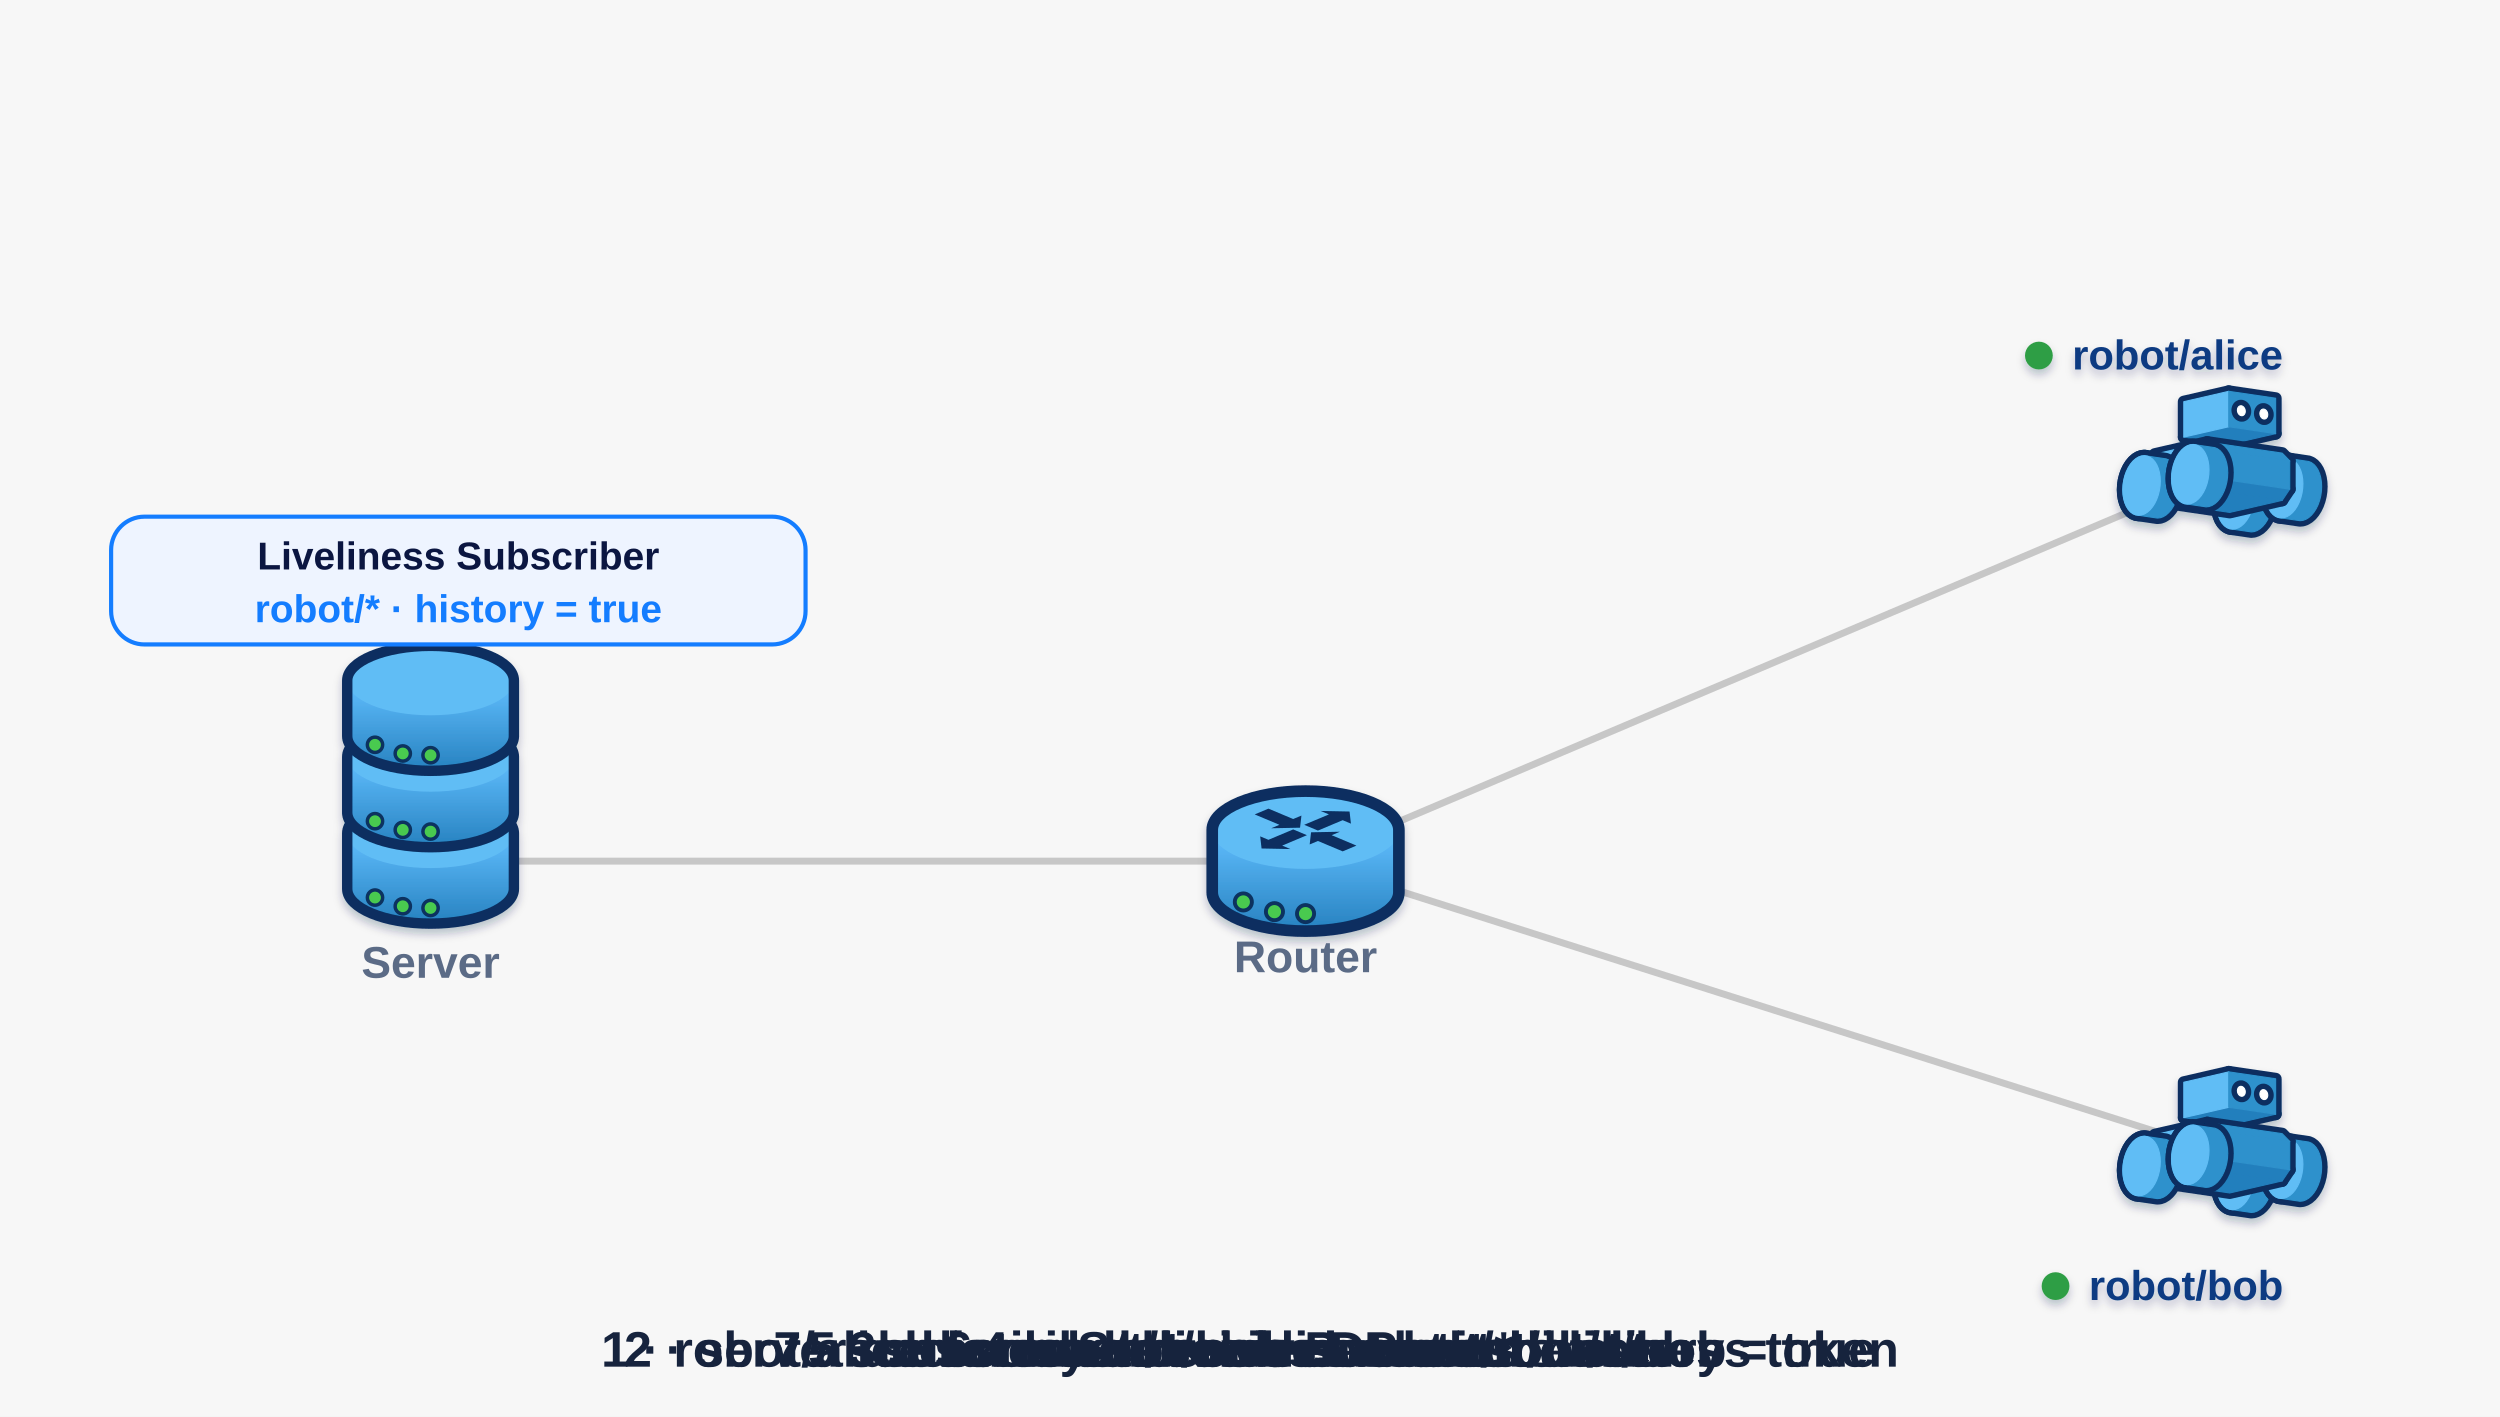
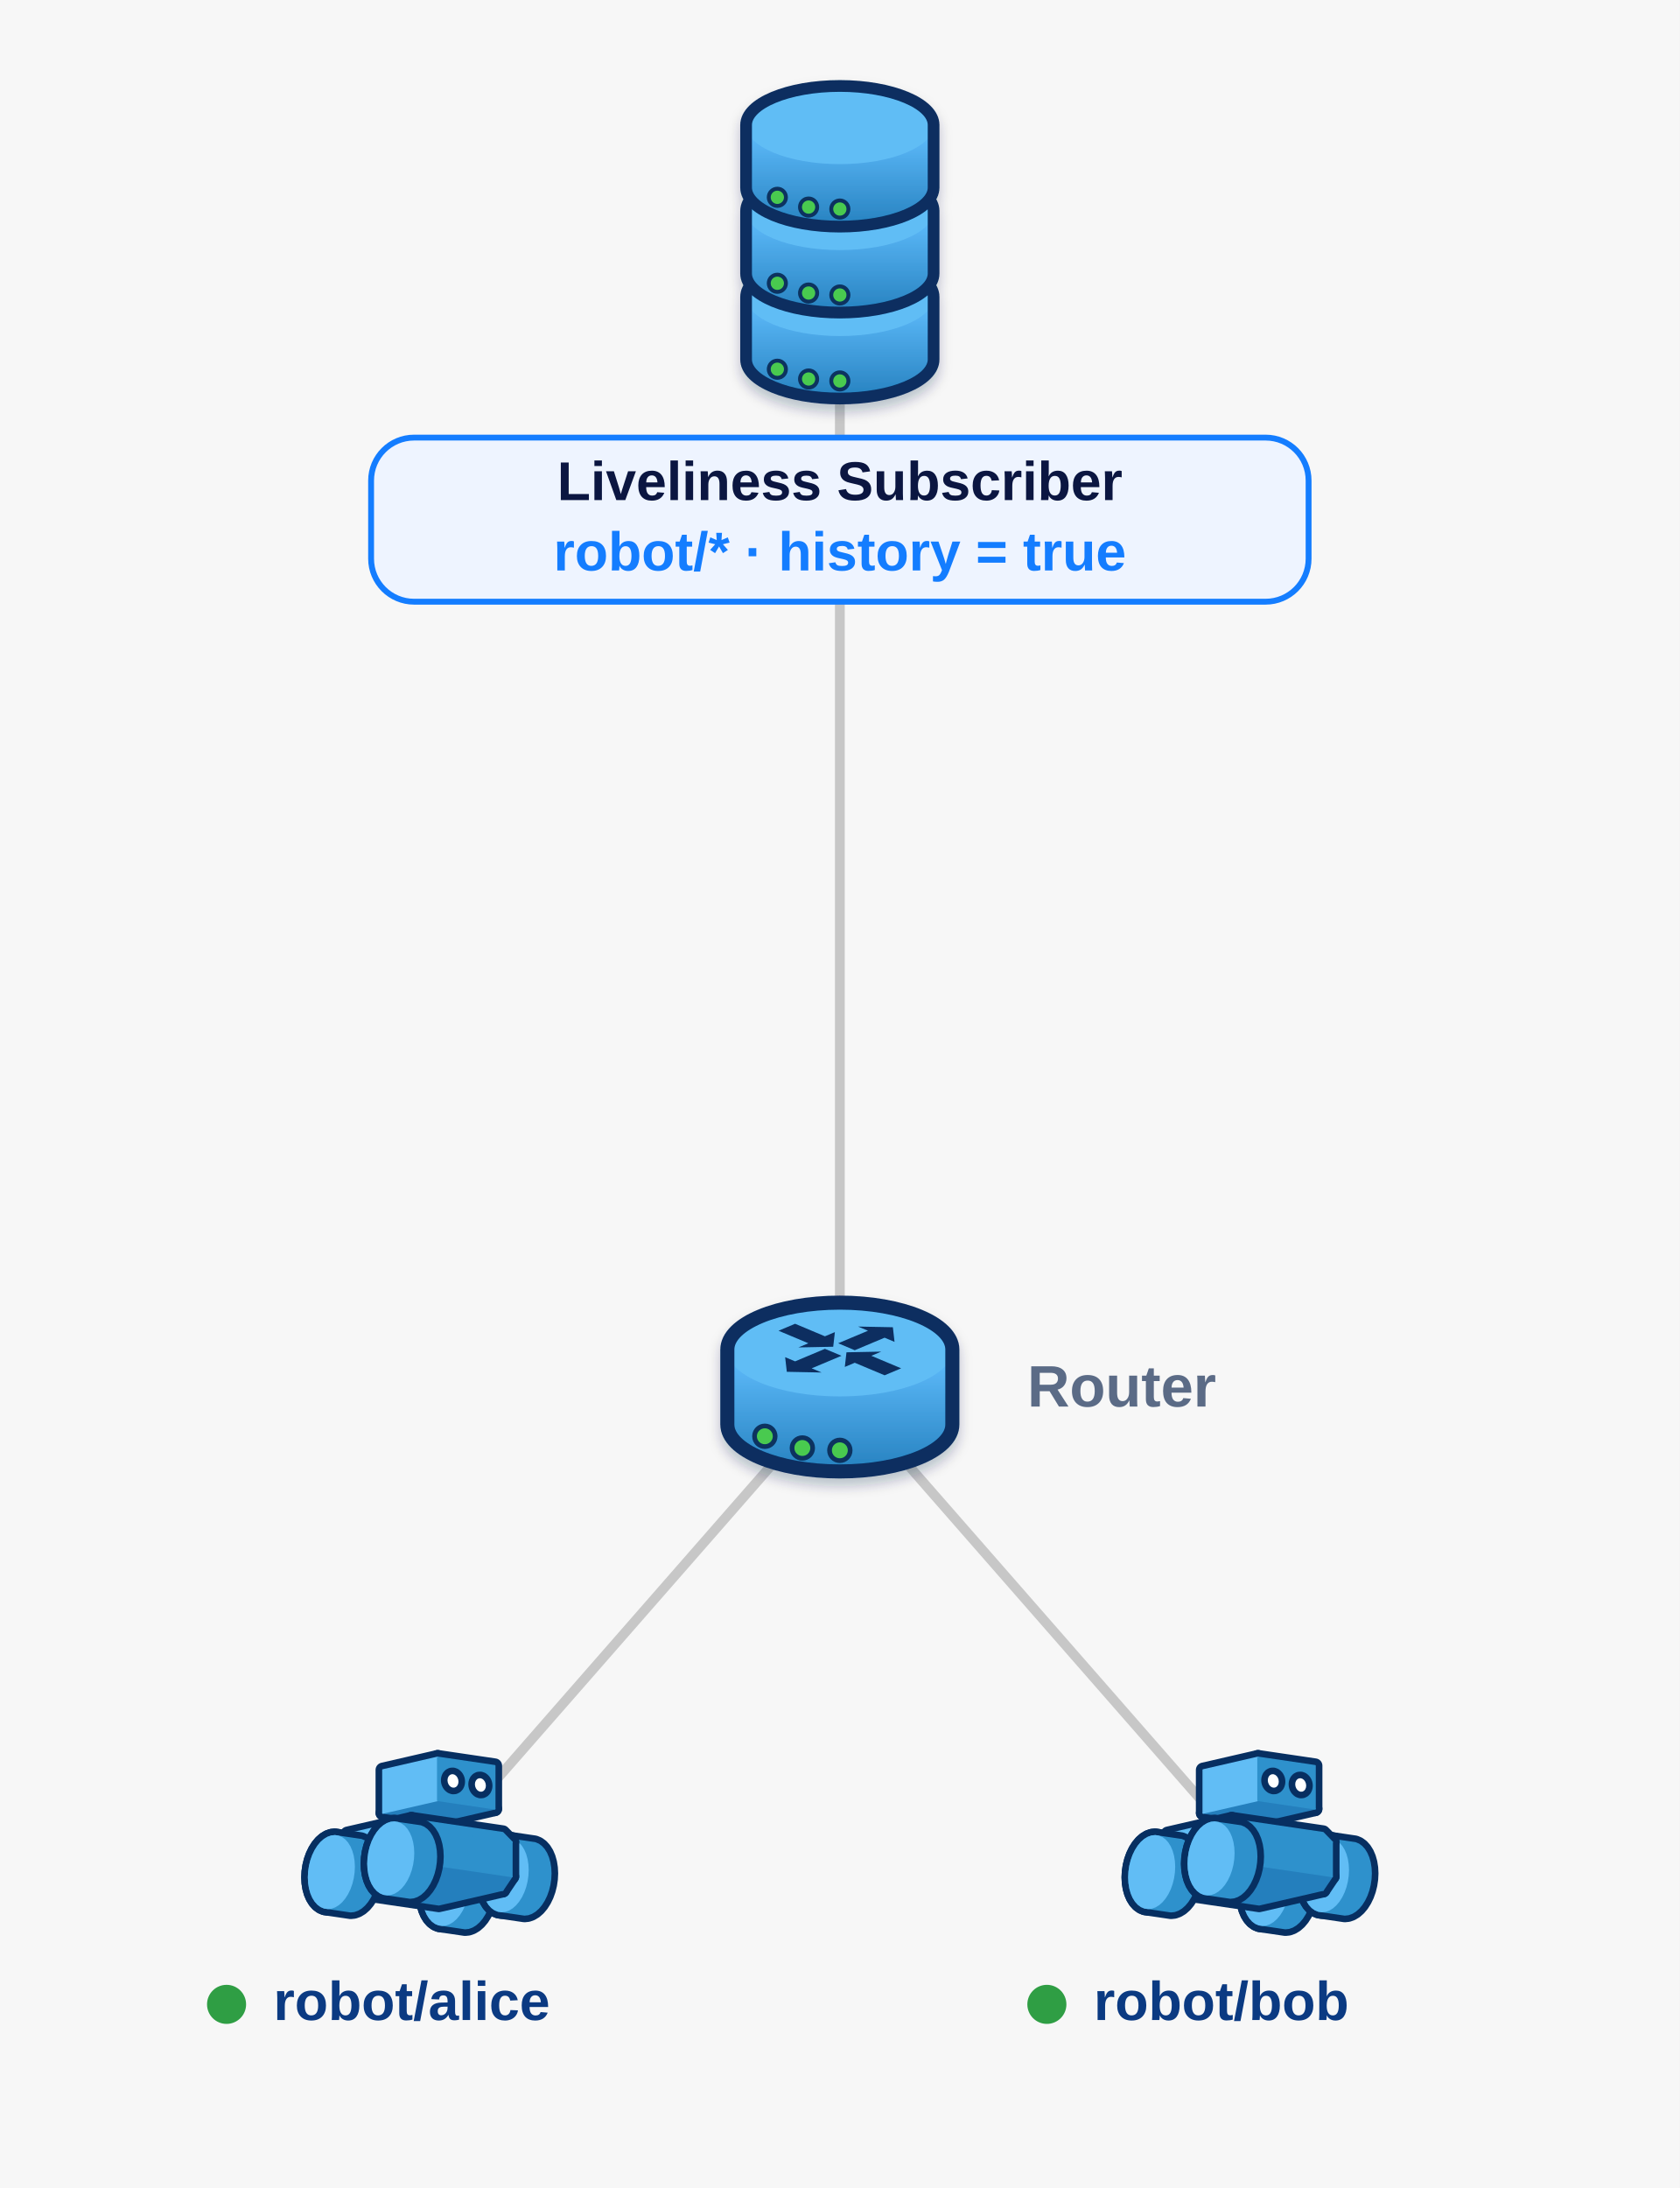
- <svg xmlns="http://www.w3.org/2000/svg" viewBox="0 0 900 510" role="img" aria-labelledby="title desc">
+ <svg xmlns="http://www.w3.org/2000/svg" viewBox="0 0 430 560" role="img" aria-labelledby="title desc">
  <defs>
    <linearGradient id="node-fill" x1="0" x2="0" y1="0" y2="1">
      <stop offset="0" stop-color="#62bfff" />
      <stop offset="1" stop-color="#247fbd" />
    </linearGradient>
    <linearGradient id="robot-fill" x1="0" x2="0" y1="0" y2="1">
      <stop offset="0" stop-color="#5bbcff" />
      <stop offset="1" stop-color="#1f78c9" />
    </linearGradient>
    <filter id="softShadow" x="-25%" y="-25%" width="150%" height="150%">
      <feDropShadow dx="0" dy="2" stdDeviation="1.5" flood-color="#0b2547" flood-opacity=".25" />
    </filter>
    <g id="computer">
      <path d="M-24,-8 v16 c0,6 11,11 24,11s24,-5 24,-11V-8" fill="url(#node-fill)" />
      <ellipse cx="0" cy="-8" rx="24" ry="10" fill="#61bdf5" />
      <path d="M -24,-8 A 24 10 0 0 1 24,-8 V 8 A 24 10 0 0 1 -24,8 Z" fill="none" stroke="#072f61" stroke-width="3" stroke-linejoin="round" />
      <circle cx="-16" cy="10.5" r="2.2" fill="#49ca50" stroke="#07315f" stroke-width="1" />
      <circle cx="-8" cy="13" r="2.2" fill="#49ca50" stroke="#07315f" stroke-width="1" />
      <circle cx="0" cy="13.5" r="2.2" fill="#49ca50" stroke="#07315f" stroke-width="1" />
    </g>
    <g id="node">
      <use href="#computer" />
      <g transform="translate(0, -8) scale(1, 0.42)">
        <polygon points="-16,-2.5 -7,-2.5 -7,-5.5 -2,0 -7,5.5 -7,2.5 -16,2.5" transform="rotate(45)" fill="#072f61" />
        <polygon points="-16,-2.5 -7,-2.5 -7,-5.5 -2,0 -7,5.5 -7,2.5 -16,2.5" transform="rotate(225)" fill="#072f61" />
        <polygon points="2,-2.5 11,-2.5 11,-5.5 16,0 11,5.5 11,2.5 2,2.5" transform="rotate(-45)" fill="#072f61" />
        <polygon points="2,-2.5 11,-2.5 11,-5.5 16,0 11,5.5 11,2.5 2,2.5" transform="rotate(135)" fill="#072f61" />
      </g>
    </g>
    <g id="robot" transform="translate(0, 1) scale(0.18) translate(-400, -300)">
      <g id="wheel_bl">
        <g stroke="#072f61" stroke-width="16" stroke-linejoin="round" fill="none">
          <polygon points="392.63,336.34 392.94,330.12 393.85,323.91 395.35,317.87 397.40,312.13 399.95,306.86 402.93,302.16 406.27,298.17 409.89,294.98 413.71,292.66 417.62,291.27 421.53,290.86 446.51,294.54 450.33,295.10 453.95,296.63 457.29,299.08 460.27,302.40 462.82,306.51 464.87,311.30 466.37,316.65 467.28,322.44 467.59,328.52 467.28,334.74 466.37,340.95 464.87,346.99 462.82,352.73 460.27,358.00 457.29,362.70 453.95,366.69 450.33,369.88 446.51,372.20 442.60,373.59 438.70,374.00 413.71,370.32 409.89,369.76 406.27,368.23 402.93,365.78 399.95,362.46 397.40,358.35 395.35,353.56 393.85,348.21 392.94,342.42" />
          <polygon points="442.60,324.84 442.30,318.76 441.38,312.97 439.88,307.61 437.83,302.82 435.29,298.72 432.30,295.40 428.96,292.95 425.34,291.42 421.53,290.86 417.62,291.27 413.71,292.66 409.89,294.98 406.27,298.17 402.93,302.16 399.95,306.86 397.40,312.13 395.35,317.87 393.85,323.91 392.94,330.12 392.63,336.34 392.94,342.42 393.85,348.21 395.35,353.56 397.40,358.35 399.95,362.46 402.93,365.78 406.27,368.23 409.89,369.76 413.71,370.32 417.62,369.90 421.53,368.52 425.34,366.20 428.96,363.01 432.30,359.01 435.29,354.32 437.83,349.04 439.88,343.31 441.38,337.27 442.30,331.06" />
        </g>
        <g stroke-linejoin="round">
          <polygon points="392.63,336.34 392.94,330.12 393.85,323.91 395.35,317.87 397.40,312.13 399.95,306.86 402.93,302.16 406.27,298.17 409.89,294.98 413.71,292.66 417.62,291.27 421.53,290.86 446.51,294.54 450.33,295.10 453.95,296.63 457.29,299.08 460.27,302.40 462.82,306.51 464.87,311.30 466.37,316.65 467.28,322.44 467.59,328.52 467.28,334.74 466.37,340.95 464.87,346.99 462.82,352.73 460.27,358.00 457.29,362.70 453.95,366.69 450.33,369.88 446.51,372.20 442.60,373.59 438.70,374.00 413.71,370.32 409.89,369.76 406.27,368.23 402.93,365.78 399.95,362.46 397.40,358.35 395.35,353.56 393.85,348.21 392.94,342.42" fill="#2e91cc" stroke="#2e91cc" stroke-width="1.5" />
          <polygon points="442.60,324.84 442.30,318.76 441.38,312.97 439.88,307.61 437.83,302.82 435.29,298.72 432.30,295.40 428.96,292.95 425.34,291.42 421.53,290.86 417.62,291.27 413.71,292.66 409.89,294.98 406.27,298.17 402.93,302.16 399.95,306.86 397.40,312.13 395.35,317.87 393.85,323.91 392.94,330.12 392.63,336.34 392.94,342.42 393.85,348.21 395.35,353.56 397.40,358.35 399.95,362.46 402.93,365.78 406.27,368.23 409.89,369.76 413.71,370.32 417.62,369.90 421.53,368.52 425.34,366.20 428.96,363.01 432.30,359.01 435.29,354.32 437.83,349.04 439.88,343.31 441.38,337.27 442.30,331.06" fill="#61bdf5" stroke="#61bdf5" stroke-width="1.5" />
        </g>
      </g>
      <g id="wheel_fl">
        <g stroke="#072f61" stroke-width="16" stroke-linejoin="round" fill="none">
          <polygon points="457.60,321.38 457.90,315.16 458.82,308.95 460.32,302.91 462.37,297.18 464.92,291.90 467.90,287.20 471.24,283.21 474.86,280.02 478.68,277.70 482.58,276.31 486.49,275.90 511.48,279.58 515.29,280.14 518.92,281.67 522.26,284.12 525.24,287.44 527.79,291.55 529.84,296.34 531.34,301.69 532.25,307.48 532.56,313.56 532.25,319.78 531.34,325.99 529.84,332.03 527.79,337.77 525.24,343.04 522.26,347.74 518.92,351.73 515.29,354.93 511.48,357.24 507.57,358.63 503.66,359.04 478.68,355.36 474.86,354.80 471.24,353.27 467.90,350.82 464.92,347.50 462.37,343.39 460.32,338.60 458.82,333.25 457.90,327.46" />
          <polygon points="507.57,309.88 507.26,303.80 506.35,298.01 504.85,292.65 502.80,287.87 500.25,283.76 497.27,280.44 493.93,277.99 490.31,276.46 486.49,275.90 482.58,276.31 478.68,277.70 474.86,280.02 471.24,283.21 467.90,287.20 464.92,291.90 462.37,297.18 460.32,302.91 458.82,308.95 457.90,315.16 457.60,321.38 457.90,327.46 458.82,333.25 460.32,338.60 462.37,343.39 464.92,347.50 467.90,350.82 471.24,353.27 474.86,354.80 478.68,355.36 482.58,354.95 486.49,353.56 490.31,351.24 493.93,348.05 497.27,344.05 500.25,339.36 502.80,334.08 504.85,328.35 506.35,322.31 507.26,316.10" />
        </g>
        <g stroke-linejoin="round">
          <polygon points="457.60,321.38 457.90,315.16 458.82,308.95 460.32,302.91 462.37,297.18 464.92,291.90 467.90,287.20 471.24,283.21 474.86,280.02 478.68,277.70 482.58,276.31 486.49,275.90 511.48,279.58 515.29,280.14 518.92,281.67 522.26,284.12 525.24,287.44 527.79,291.55 529.84,296.34 531.34,301.69 532.25,307.48 532.56,313.56 532.25,319.78 531.34,325.99 529.84,332.03 527.79,337.77 525.24,343.04 522.26,347.74 518.92,351.73 515.29,354.93 511.48,357.24 507.57,358.63 503.66,359.04 478.68,355.36 474.86,354.80 471.24,353.27 467.90,350.82 464.92,347.50 462.37,343.39 460.32,338.60 458.82,333.25 457.90,327.46" fill="#2e91cc" stroke="#2e91cc" stroke-width="1.5" />
          <polygon points="507.57,309.88 507.26,303.80 506.35,298.01 504.85,292.65 502.80,287.87 500.25,283.76 497.27,280.44 493.93,277.99 490.31,276.46 486.49,275.90 482.58,276.31 478.68,277.70 474.86,280.02 471.24,283.21 467.90,287.20 464.92,291.90 462.37,297.18 460.32,302.91 458.82,308.95 457.90,315.16 457.60,321.38 457.90,327.46 458.82,333.25 460.32,338.60 462.37,343.39 464.92,347.50 467.90,350.82 471.24,353.27 474.86,354.80 478.68,355.36 482.58,354.95 486.49,353.56 490.31,351.24 493.93,348.05 497.27,344.05 500.25,339.36 502.80,334.08 504.85,328.35 506.35,322.31 507.26,316.10" fill="#61bdf5" stroke="#61bdf5" stroke-width="1.5" />
        </g>
      </g>
      <g id="head">
        <g stroke="#072f61" stroke-width="16" stroke-linejoin="round" fill="none">
          <polygon points="348.78,247.58 411.24,256.78 471.22,242.98 408.75,233.77" />
          <polygon points="348.78,247.58 408.75,233.77 408.75,186.59 348.78,200.40" />
          <polygon points="408.75,233.77 471.22,242.98 471.22,195.80 408.75,186.59" />
        </g>
        <g stroke-linejoin="round">
          <polygon points="348.78,247.58 411.24,256.78 471.22,242.98 408.75,233.77" fill="#247fbd" stroke="#247fbd" stroke-width="1.5" />
          <polygon points="348.78,247.58 408.75,233.77 408.75,186.59 348.78,200.40" fill="#61bdf5" stroke="#61bdf5" stroke-width="1.5" />
          <polygon points="408.75,233.77 471.22,242.98 471.22,195.80 408.75,186.59" fill="#2e91cc" stroke="#2e91cc" stroke-width="1.5" />
        </g>
      </g>
      <g id="eyes">
        <g stroke="#072f61" stroke-width="16" stroke-linejoin="round" fill="none">
          <polygon points="450.23,216.11 450.48,214.10 451.23,212.37 452.39,211.08 453.85,210.36 455.47,210.27 457.09,210.84 458.56,211.99 459.72,213.62 460.46,215.57 460.72,217.65 460.46,219.66 459.72,221.39 458.56,222.68 457.09,223.40 455.47,223.48 453.85,222.92 452.39,221.77 451.23,220.14 450.48,218.18" />
          <polygon points="420.24,211.69 420.50,209.68 421.24,207.95 422.40,206.66 423.87,205.94 425.49,205.85 427.11,206.42 428.57,207.57 429.73,209.20 430.48,211.15 430.73,213.23 430.48,215.24 429.73,216.97 428.57,218.26 427.11,218.98 425.49,219.06 423.87,218.50 422.40,217.35 421.24,215.72 420.50,213.77" />
        </g>
        <g stroke-linejoin="round">
          <polygon points="450.23,216.11 450.48,214.10 451.23,212.37 452.39,211.08 453.85,210.36 455.47,210.27 457.09,210.84 458.56,211.99 459.72,213.62 460.46,215.57 460.72,217.65 460.46,219.66 459.72,221.39 458.56,222.68 457.09,223.40 455.47,223.48 453.85,222.92 452.39,221.77 451.23,220.14 450.48,218.18" fill="white" stroke="white" stroke-width="1.5" />
          <polygon points="420.24,211.69 420.50,209.68 421.24,207.95 422.40,206.66 423.87,205.94 425.49,205.85 427.11,206.42 428.57,207.57 429.73,209.20 430.48,211.15 430.73,213.23 430.48,215.24 429.73,216.97 428.57,218.26 427.11,218.98 425.49,219.06 423.87,218.50 422.40,217.35 421.24,215.72 420.50,213.77" fill="white" stroke="white" stroke-width="1.5" />
        </g>
      </g>
      <g id="body">
        <g stroke="#072f61" stroke-width="16" stroke-linejoin="round" fill="none">
          <polygon points="310.04,333.29 410.00,348.02 479.96,331.91 380.01,317.18" />
          <polygon points="390.00,264.56 489.96,279.29 479.96,269.01 380.01,254.28" />
          <polygon points="380.01,317.18 479.96,331.91 489.96,317.03 390.00,302.30" />
          <polygon points="390.00,302.30 489.96,317.03 489.96,279.29 390.00,264.56" />
          <polygon points="310.04,333.29 380.01,317.18 390.00,302.30 390.00,264.56 380.01,254.28 310.04,270.39" />
        </g>
        <g stroke-linejoin="round">
          <polygon points="310.04,333.29 410.00,348.02 479.96,331.91 380.01,317.18" fill="#247fbd" stroke="#247fbd" stroke-width="1.5" />
          <polygon points="390.00,264.56 489.96,279.29 479.96,269.01 380.01,254.28" fill="#2e91cc" stroke="#2e91cc" stroke-width="1.5" />
          <polygon points="380.01,317.18 479.96,331.91 489.96,317.03 390.00,302.30" fill="#247fbd" stroke="#247fbd" stroke-width="1.5" />
          <polygon points="390.00,302.30 489.96,317.03 489.96,279.29 390.00,264.56" fill="#2e91cc" stroke="#2e91cc" stroke-width="1.5" />
          <polygon points="310.04,333.29 380.01,317.18 390.00,302.30 390.00,264.56 380.01,254.28 310.04,270.39" fill="#61bdf5" stroke="#61bdf5" stroke-width="1.5" />
        </g>
      </g>
      <g id="wheel_br">
        <g stroke="#072f61" stroke-width="16" stroke-linejoin="round" fill="none">
          <polygon points="267.44,317.89 267.75,311.67 268.66,305.46 270.16,299.42 272.21,293.69 274.76,288.41 277.74,283.72 281.08,279.72 284.71,276.53 288.52,274.21 292.43,272.83 296.34,272.41 321.32,276.09 325.14,276.65 328.76,278.18 332.10,280.63 335.08,283.95 337.63,288.06 339.68,292.85 341.18,298.20 342.10,303.99 342.40,310.07 342.10,316.29 341.18,322.50 339.68,328.55 337.63,334.28 335.08,339.55 332.10,344.25 328.76,348.24 325.14,351.44 321.32,353.75 317.42,355.14 313.51,355.55 288.52,351.87 284.71,351.31 281.08,349.78 277.74,347.33 274.76,344.01 272.21,339.90 270.16,335.12 268.66,329.76 267.75,323.97" />
          <polygon points="317.42,306.39 317.11,300.31 316.19,294.52 314.69,289.17 312.64,284.38 310.10,280.27 307.11,276.95 303.77,274.50 300.15,272.97 296.34,272.41 292.43,272.83 288.52,274.21 284.71,276.53 281.08,279.72 277.74,283.72 274.76,288.41 272.21,293.69 270.16,299.42 268.66,305.46 267.75,311.67 267.44,317.89 267.75,323.97 268.66,329.76 270.16,335.12 272.21,339.90 274.76,344.01 277.74,347.33 281.08,349.78 284.71,351.31 288.52,351.87 292.43,351.46 296.34,350.07 300.15,347.75 303.77,344.56 307.11,340.57 310.10,335.87 312.64,330.60 314.69,324.86 316.19,318.82 317.11,312.61" />
        </g>
        <g stroke-linejoin="round">
          <polygon points="267.44,317.89 267.75,311.67 268.66,305.46 270.16,299.42 272.21,293.69 274.76,288.41 277.74,283.72 281.08,279.72 284.71,276.53 288.52,274.21 292.43,272.83 296.34,272.41 321.32,276.09 325.14,276.65 328.76,278.18 332.10,280.63 335.08,283.95 337.63,288.06 339.68,292.85 341.18,298.20 342.10,303.99 342.40,310.07 342.10,316.29 341.18,322.50 339.68,328.55 337.63,334.28 335.08,339.55 332.10,344.25 328.76,348.24 325.14,351.44 321.32,353.75 317.42,355.14 313.51,355.55 288.52,351.87 284.71,351.31 281.08,349.78 277.74,347.33 274.76,344.01 272.21,339.90 270.16,335.12 268.66,329.76 267.75,323.97" fill="#2e91cc" stroke="#2e91cc" stroke-width="1.5" />
          <polygon points="317.42,306.39 317.11,300.31 316.19,294.52 314.69,289.17 312.64,284.38 310.10,280.27 307.11,276.95 303.77,274.50 300.15,272.97 296.34,272.41 292.43,272.83 288.52,274.21 284.71,276.53 281.08,279.72 277.74,283.72 274.76,288.41 272.21,293.69 270.16,299.42 268.66,305.46 267.75,311.67 267.44,317.89 267.75,323.97 268.66,329.76 270.16,335.12 272.21,339.90 274.76,344.01 277.74,347.33 281.08,349.78 284.71,351.31 288.52,351.87 292.43,351.46 296.34,350.07 300.15,347.75 303.77,344.56 307.11,340.57 310.10,335.87 312.64,330.60 314.69,324.86 316.19,318.82 317.11,312.61" fill="#61bdf5" stroke="#61bdf5" stroke-width="1.5" />
        </g>
      </g>
      <g id="wheel_fr">
        <g stroke="#072f61" stroke-width="16" stroke-linejoin="round" fill="none">
          <polygon points="332.41,302.94 332.72,296.71 333.63,290.50 335.13,284.46 337.18,278.73 339.73,273.45 342.71,268.76 346.05,264.76 349.67,261.57 353.49,259.25 357.40,257.87 361.30,257.45 386.29,261.13 390.11,261.69 393.73,263.22 397.07,265.68 400.05,269.00 402.60,273.10 404.65,277.89 406.15,283.24 407.06,289.03 407.37,295.11 407.06,301.33 406.15,307.54 404.65,313.59 402.60,319.32 400.05,324.60 397.07,329.29 393.73,333.28 390.11,336.48 386.29,338.80 382.38,340.18 378.47,340.60 353.49,336.91 349.67,336.35 346.05,334.82 342.71,332.37 339.73,329.05 337.18,324.95 335.13,320.16 333.63,314.80 332.72,309.01" />
          <polygon points="382.38,291.43 382.08,285.35 381.16,279.56 379.66,274.21 377.61,269.42 375.06,265.31 372.08,261.99 368.74,259.54 365.12,258.01 361.30,257.45 357.40,257.87 353.49,259.25 349.67,261.57 346.05,264.76 342.71,268.76 339.73,273.45 337.18,278.73 335.13,284.46 333.63,290.50 332.72,296.71 332.41,302.94 332.72,309.01 333.63,314.80 335.13,320.16 337.18,324.95 339.73,329.05 342.71,332.37 346.05,334.82 349.67,336.35 353.49,336.91 357.40,336.50 361.30,335.11 365.12,332.79 368.74,329.60 372.08,325.61 375.06,320.91 377.61,315.64 379.66,309.90 381.16,303.86 382.08,297.65" />
        </g>
        <g stroke-linejoin="round">
          <polygon points="332.41,302.94 332.72,296.71 333.63,290.50 335.13,284.46 337.18,278.73 339.73,273.45 342.71,268.76 346.05,264.76 349.67,261.57 353.49,259.25 357.40,257.87 361.30,257.45 386.29,261.13 390.11,261.69 393.73,263.22 397.07,265.68 400.05,269.00 402.60,273.10 404.65,277.89 406.15,283.24 407.06,289.03 407.37,295.11 407.06,301.33 406.15,307.54 404.65,313.59 402.60,319.32 400.05,324.60 397.07,329.29 393.73,333.28 390.11,336.48 386.29,338.80 382.38,340.18 378.47,340.60 353.49,336.91 349.67,336.35 346.05,334.82 342.71,332.37 339.73,329.05 337.18,324.95 335.13,320.16 333.63,314.80 332.72,309.01" fill="#2e91cc" stroke="#2e91cc" stroke-width="1.5" />
          <polygon points="382.38,291.43 382.08,285.35 381.16,279.56 379.66,274.21 377.61,269.42 375.06,265.31 372.08,261.99 368.74,259.54 365.12,258.01 361.30,257.45 357.40,257.87 353.49,259.25 349.67,261.57 346.05,264.76 342.71,268.76 339.73,273.45 337.18,278.73 335.13,284.46 333.63,290.50 332.72,296.71 332.41,302.94 332.72,309.01 333.63,314.80 335.13,320.16 337.18,324.95 339.73,329.05 342.71,332.37 346.05,334.82 349.67,336.35 353.49,336.91 357.40,336.50 361.30,335.11 365.12,332.79 368.74,329.60 372.08,325.61 375.06,320.91 377.61,315.64 379.66,309.90 381.16,303.86 382.08,297.65" fill="#61bdf5" stroke="#61bdf5" stroke-width="1.5" />
        </g>
      </g>
    </g>
    <g id="storage">
      <use href="#computer" y="0" />
      <use href="#computer" y="-22" />
      <use href="#computer" y="-44" />
    </g>
  </defs>
  <style>
    .bg { fill: #f7f7f7; }
    .link { fill: none; stroke: #c7c7c7; stroke-width: 2.5; stroke-linecap: round; }
    .endpoint { filter: url(#softShadow); }
-     .node-label { fill: #5b6b86; font: 700 16px Arial, sans-serif; }
-     .ke { fill: #0b3a82; font: 700 15px Arial, sans-serif; }
-     .caption { fill: #16233d; font: 600 18px Arial, sans-serif; }
+     .node-label { fill: #5b6b86; font: 700 15px Arial, sans-serif; }
+     .ke { fill: #0b3a82; font: 700 14px Arial, sans-serif; }
    .badge { fill: #eef4ff; stroke: #147dff; stroke-width: 1.5; }
    .badge-t { fill: #0b1641; font: 700 14px Arial, sans-serif; }
    .badge-k { fill: #147dff; font: 700 14px Arial, sans-serif; }
-     .pilltext { fill: #fff; font: 700 14px Arial, sans-serif; }
-     .dot { stroke: #fff; stroke-width: 2; }
+     .samp { fill: #0b3a82; font: 700 14px Arial, sans-serif; }
    .token { fill: #2f9e44; }

-     .alice, .lk-alice { animation: kf_alice 16.0s linear infinite; }
-     .sub { animation: kf_sub 16.0s linear infinite; }
-     .bob, .lk-bob { animation: kf_bob 16.0s linear infinite; }
-     .pkt { opacity: 0; }
-     .pa { animation: kf_pa 16.0s linear infinite; }
-     .pb { animation: kf_pb 16.0s linear infinite; }
-     .db { animation: kf_db 16.0s linear infinite; }
-     .cap1 { animation: kf_cap1 16.0s linear infinite; }
-     .cap2 { animation: kf_cap2 16.0s linear infinite; }
-     .cap3 { animation: kf_cap3 16.0s linear infinite; }
-     .cap4 { animation: kf_cap4 16.0s linear infinite; }
-     .cap5 { animation: kf_cap5 16.0s linear infinite; }
-     .cap6 { animation: kf_cap6 16.0s linear infinite; }
-     .cap7 { animation: kf_cap7 16.0s linear infinite; }
-     @keyframes kf_alice {
-       0%, 3.12% { opacity: 0; }
-       6.25%, 96.25% { opacity: 1; }
-       99.38%, 100% { opacity: 0; }
-     }
+     .sub { animation: kf_sub 14.0s linear infinite; }
+     .bob, .lk-bob { animation: kf_bob 14.0s linear infinite; }
+     .card { opacity: 0; }
+     .c1 { animation: kf_c1 14.0s linear infinite; }
+     .c2 { animation: kf_c2 14.0s linear infinite; }
+     .c3 { animation: kf_c3 14.0s linear infinite; }
    @keyframes kf_sub {
-       0%, 15.62% { opacity: 0; }
-       18.75%, 96.25% { opacity: 1; }
-       99.38%, 100% { opacity: 0; }
+       0%, 2.86% { opacity: 0; }
+       6.43%, 92.86% { opacity: 1; }
+       96.43%, 100% { opacity: 0; }
    }
    @keyframes kf_bob {
-       0%, 40.62% { opacity: 0; }
-       43.75%, 65.62% { opacity: 1; }
-       68.75%, 100% { opacity: 0; }
-     }
-     @keyframes kf_pa {
-       0%, 27.5% { opacity: 0; }
-       29.38%, 37.5% { opacity: 1; }
-       39.38%, 100% { opacity: 0; }
-     }
-     @keyframes kf_pb {
-       0%, 52.5% { opacity: 0; }
-       54.38%, 62.5% { opacity: 1; }
-       64.38%, 100% { opacity: 0; }
-     }
-     @keyframes kf_db {
-       0%, 77.5% { opacity: 0; }
-       79.38%, 87.5% { opacity: 1; }
-       89.38%, 100% { opacity: 0; }
-     }
-     @keyframes kf_cap1 {
-       0%, 1.88% { opacity: 0; }
-       3.75%, 14.37% { opacity: 1; }
-       16.25%, 100% { opacity: 0; }
-     }
-     @keyframes kf_cap2 {
-       0%, 14.37% { opacity: 0; }
-       16.25%, 26.88% { opacity: 1; }
-       28.75%, 100% { opacity: 0; }
-     }
-     @keyframes kf_cap3 {
-       0%, 26.88% { opacity: 0; }
-       28.75%, 39.38% { opacity: 1; }
-       41.25%, 100% { opacity: 0; }
-     }
-     @keyframes kf_cap4 {
-       0%, 39.38% { opacity: 0; }
-       41.25%, 51.88% { opacity: 1; }
-       53.75%, 100% { opacity: 0; }
-     }
-     @keyframes kf_cap5 {
-       0%, 51.88% { opacity: 0; }
-       53.75%, 64.38% { opacity: 1; }
-       66.25%, 100% { opacity: 0; }
-     }
-     @keyframes kf_cap6 {
-       0%, 64.38% { opacity: 0; }
-       66.25%, 76.88% { opacity: 1; }
-       78.75%, 100% { opacity: 0; }
-     }
-     @keyframes kf_cap7 {
-       0%, 76.88% { opacity: 0; }
-       78.75%, 98.12% { opacity: 1; }
-       100.0%, 100% { opacity: 0; }
+       0%, 24.29% { opacity: 0; }
+       27.86%, 50.0% { opacity: 1; }
+       53.57%, 100% { opacity: 0; }
+     }
+     @keyframes kf_c1 {
+       0%, 10.0% { opacity: 0; }
+       12.14%, 92.86% { opacity: 1; }
+       95.0%, 100% { opacity: 0; }
+     }
+     @keyframes kf_c2 {
+       0%, 32.86% { opacity: 0; }
+       35.0%, 92.86% { opacity: 1; }
+       95.0%, 100% { opacity: 0; }
+     }
+     @keyframes kf_c3 {
+       0%, 58.57% { opacity: 0; }
+       60.71%, 92.86% { opacity: 1; }
+       95.0%, 100% { opacity: 0; }
    }
  </style>
-   <rect class="bg" width="900" height="510" />
+   <rect class="bg" width="430" height="560" />
  <g id="links">
-     <path class="link" d="M155 310 L470 310" />
-     <path class="link lk-alice" d="M470 310 L800 170" />
-     <path class="link lk-bob" d="M470 310 L800 415" />
+     <path class="link" d="M215 355 L215 84" />
+     <path class="link" d="M215 355 L110 475" />
+     <path class="link lk-bob" d="M215 355 L320 475" />
  </g>
  <g class="endpoint">
    <g>
-       <g transform="translate(155 310) scale(1.25)">
+       <g transform="translate(215 84) scale(1.0)">
        <use href="#storage" />
      </g>
    </g>
    <g>
-       <g transform="translate(470 310) scale(1.4)">
+       <g transform="translate(215 355) scale(1.2)">
        <use href="#node" />
      </g>
    </g>
  </g>
-   <text class="node-label" text-anchor="middle" x="155" y="352">Server</text>
-   <text class="node-label" text-anchor="middle" x="470" y="350">Router</text>
+   <text class="node-label" text-anchor="start" x="263" y="360">Router</text>
  <g class="sub">
-     <rect class="badge" x="40" y="186" width="250" height="46" rx="12" />
-     <text class="badge-t" text-anchor="middle" x="165" y="205">Liveliness Subscriber</text>
-     <text class="badge-k" text-anchor="middle" x="165" y="224">robot/*  ·  history = true</text>
-   </g>
-   <g class="alice endpoint">
-     <g>
-       <g transform="translate(800 170) scale(1.5)">
-         <use href="#robot" />
-       </g>
-     </g>
-     <circle class="token" cx="734" cy="128" r="5" />
-     <text class="ke" text-anchor="start" x="746" y="133">robot/alice</text>
-   </g>
-   <g class="bob endpoint">
-     <g>
-       <g transform="translate(800 415) scale(1.5)">
-         <use href="#robot" />
-       </g>
-     </g>
-     <circle class="token" cx="740" cy="463" r="5" />
-     <text class="ke" text-anchor="start" x="752" y="468">robot/bob</text>
-   </g>
-   <g class="pkt pa">
-     <circle class="dot" r="7" fill="#2f9e44" />
-     <g transform="translate(0 -22)">
-       <rect x="-68" y="-13" width="136" height="26" rx="13" fill="#2f9e44" />
-       <text x="0" y="5" text-anchor="middle" class="pilltext">Put robot/alice</text>
-     </g>
-     <animateMotion dur="16.0s" repeatCount="indefinite" rotate="0" calcMode="linear" keyTimes="0;0.275;0.375;1" keyPoints="0;0;1;1" path="M470 310 L155 310" />
-   </g>
-   <g class="pkt pb">
-     <circle class="dot" r="7" fill="#2f9e44" />
-     <g transform="translate(0 -22)">
-       <rect x="-60" y="-13" width="120" height="26" rx="13" fill="#2f9e44" />
-       <text x="0" y="5" text-anchor="middle" class="pilltext">Put robot/bob</text>
-     </g>
-     <animateMotion dur="16.0s" repeatCount="indefinite" rotate="0" calcMode="linear" keyTimes="0;0.525;0.625;1" keyPoints="0;0;1;1" path="M470 310 L155 310" />
-   </g>
-   <g class="pkt db">
-     <circle class="dot" r="7" fill="#e03131" />
-     <g transform="translate(0 -22)">
-       <rect x="-72" y="-13" width="145" height="26" rx="13" fill="#e03131" />
-       <text x="0" y="5" text-anchor="middle" class="pilltext">Delete robot/bob</text>
-     </g>
-     <animateMotion dur="16.0s" repeatCount="indefinite" rotate="0" calcMode="linear" keyTimes="0;0.775;0.875;1" keyPoints="0;0;1;1" path="M470 310 L155 310" />
-   </g>
-   <text class="caption cap1" text-anchor="middle" x="450" y="492">1 · robot/alice connects — declares its liveliness token</text>
-   <text class="caption cap2" text-anchor="middle" x="450" y="492">2 · server declares Subscriber  robot/*  ·  history = true</text>
-   <text class="caption cap3" text-anchor="middle" x="450" y="492">3 · history delivers  Put  robot/alice</text>
-   <text class="caption cap4" text-anchor="middle" x="450" y="492">4 · robot/bob connects</text>
-   <text class="caption cap5" text-anchor="middle" x="450" y="492">5 · subscriber receives  Put  robot/bob</text>
-   <text class="caption cap6" text-anchor="middle" x="450" y="492">6 · robot/bob disconnects</text>
-   <text class="caption cap7" text-anchor="middle" x="450" y="492">7 · subscriber receives  Delete  robot/bob</text>
+     <rect class="badge" x="95" y="112" width="240" height="42" rx="11" />
+     <text class="badge-t" text-anchor="middle" x="215" y="128">Liveliness Subscriber</text>
+     <text class="badge-k" text-anchor="middle" x="215" y="146">robot/*  ·  history = true</text>
+   </g>
+   <g class="robot">
+     <g transform="translate(110 475) scale(1.3)">
+       <use href="#robot" />
+     </g>
+     <circle class="token" cx="58" cy="513" r="5" />
+     <text class="ke" text-anchor="start" x="70" y="517">robot/alice</text>
+   </g>
+   <g class="robot bob">
+     <g transform="translate(320 475) scale(1.3)">
+       <use href="#robot" />
+     </g>
+     <circle class="token" cx="268" cy="513" r="5" />
+     <text class="ke" text-anchor="start" x="280" y="517">robot/bob</text>
+   </g>
+   <g class="card c1">
+     <rect x="-66" y="-15" width="132" height="30" rx="8" fill="#fff" stroke="#0b3a82" stroke-width="2" />
+     <circle cx="-50" cy="0" r="6" fill="#2f9e44" />
+     <text x="-36" y="5" text-anchor="start" class="samp">robot/alice</text>
+     <animateMotion dur="14.0s" repeatCount="indefinite" rotate="0" calcMode="linear" keyTimes="0;0.1;0.207;1" keyPoints="0;0;1;1" path="M215 355 L215 186" />
+   </g>
+   <g class="card c2">
+     <rect x="-66" y="-15" width="132" height="30" rx="8" fill="#fff" stroke="#0b3a82" stroke-width="2" />
+     <circle cx="-50" cy="0" r="6" fill="#2f9e44" />
+     <text x="-36" y="5" text-anchor="start" class="samp">robot/bob</text>
+     <animateMotion dur="14.0s" repeatCount="indefinite" rotate="0" calcMode="linear" keyTimes="0;0.329;0.436;1" keyPoints="0;0;1;1" path="M215 355 L215 222" />
+   </g>
+   <g class="card c3">
+     <rect x="-66" y="-15" width="132" height="30" rx="8" fill="#fff" stroke="#0b3a82" stroke-width="2" />
+     <circle cx="-50" cy="0" r="6" fill="#e03131" />
+     <text x="-36" y="5" text-anchor="start" class="samp">robot/bob</text>
+     <animateMotion dur="14.0s" repeatCount="indefinite" rotate="0" calcMode="linear" keyTimes="0;0.586;0.693;1" keyPoints="0;0;1;1" path="M215 355 L215 258" />
+   </g>
</svg>
